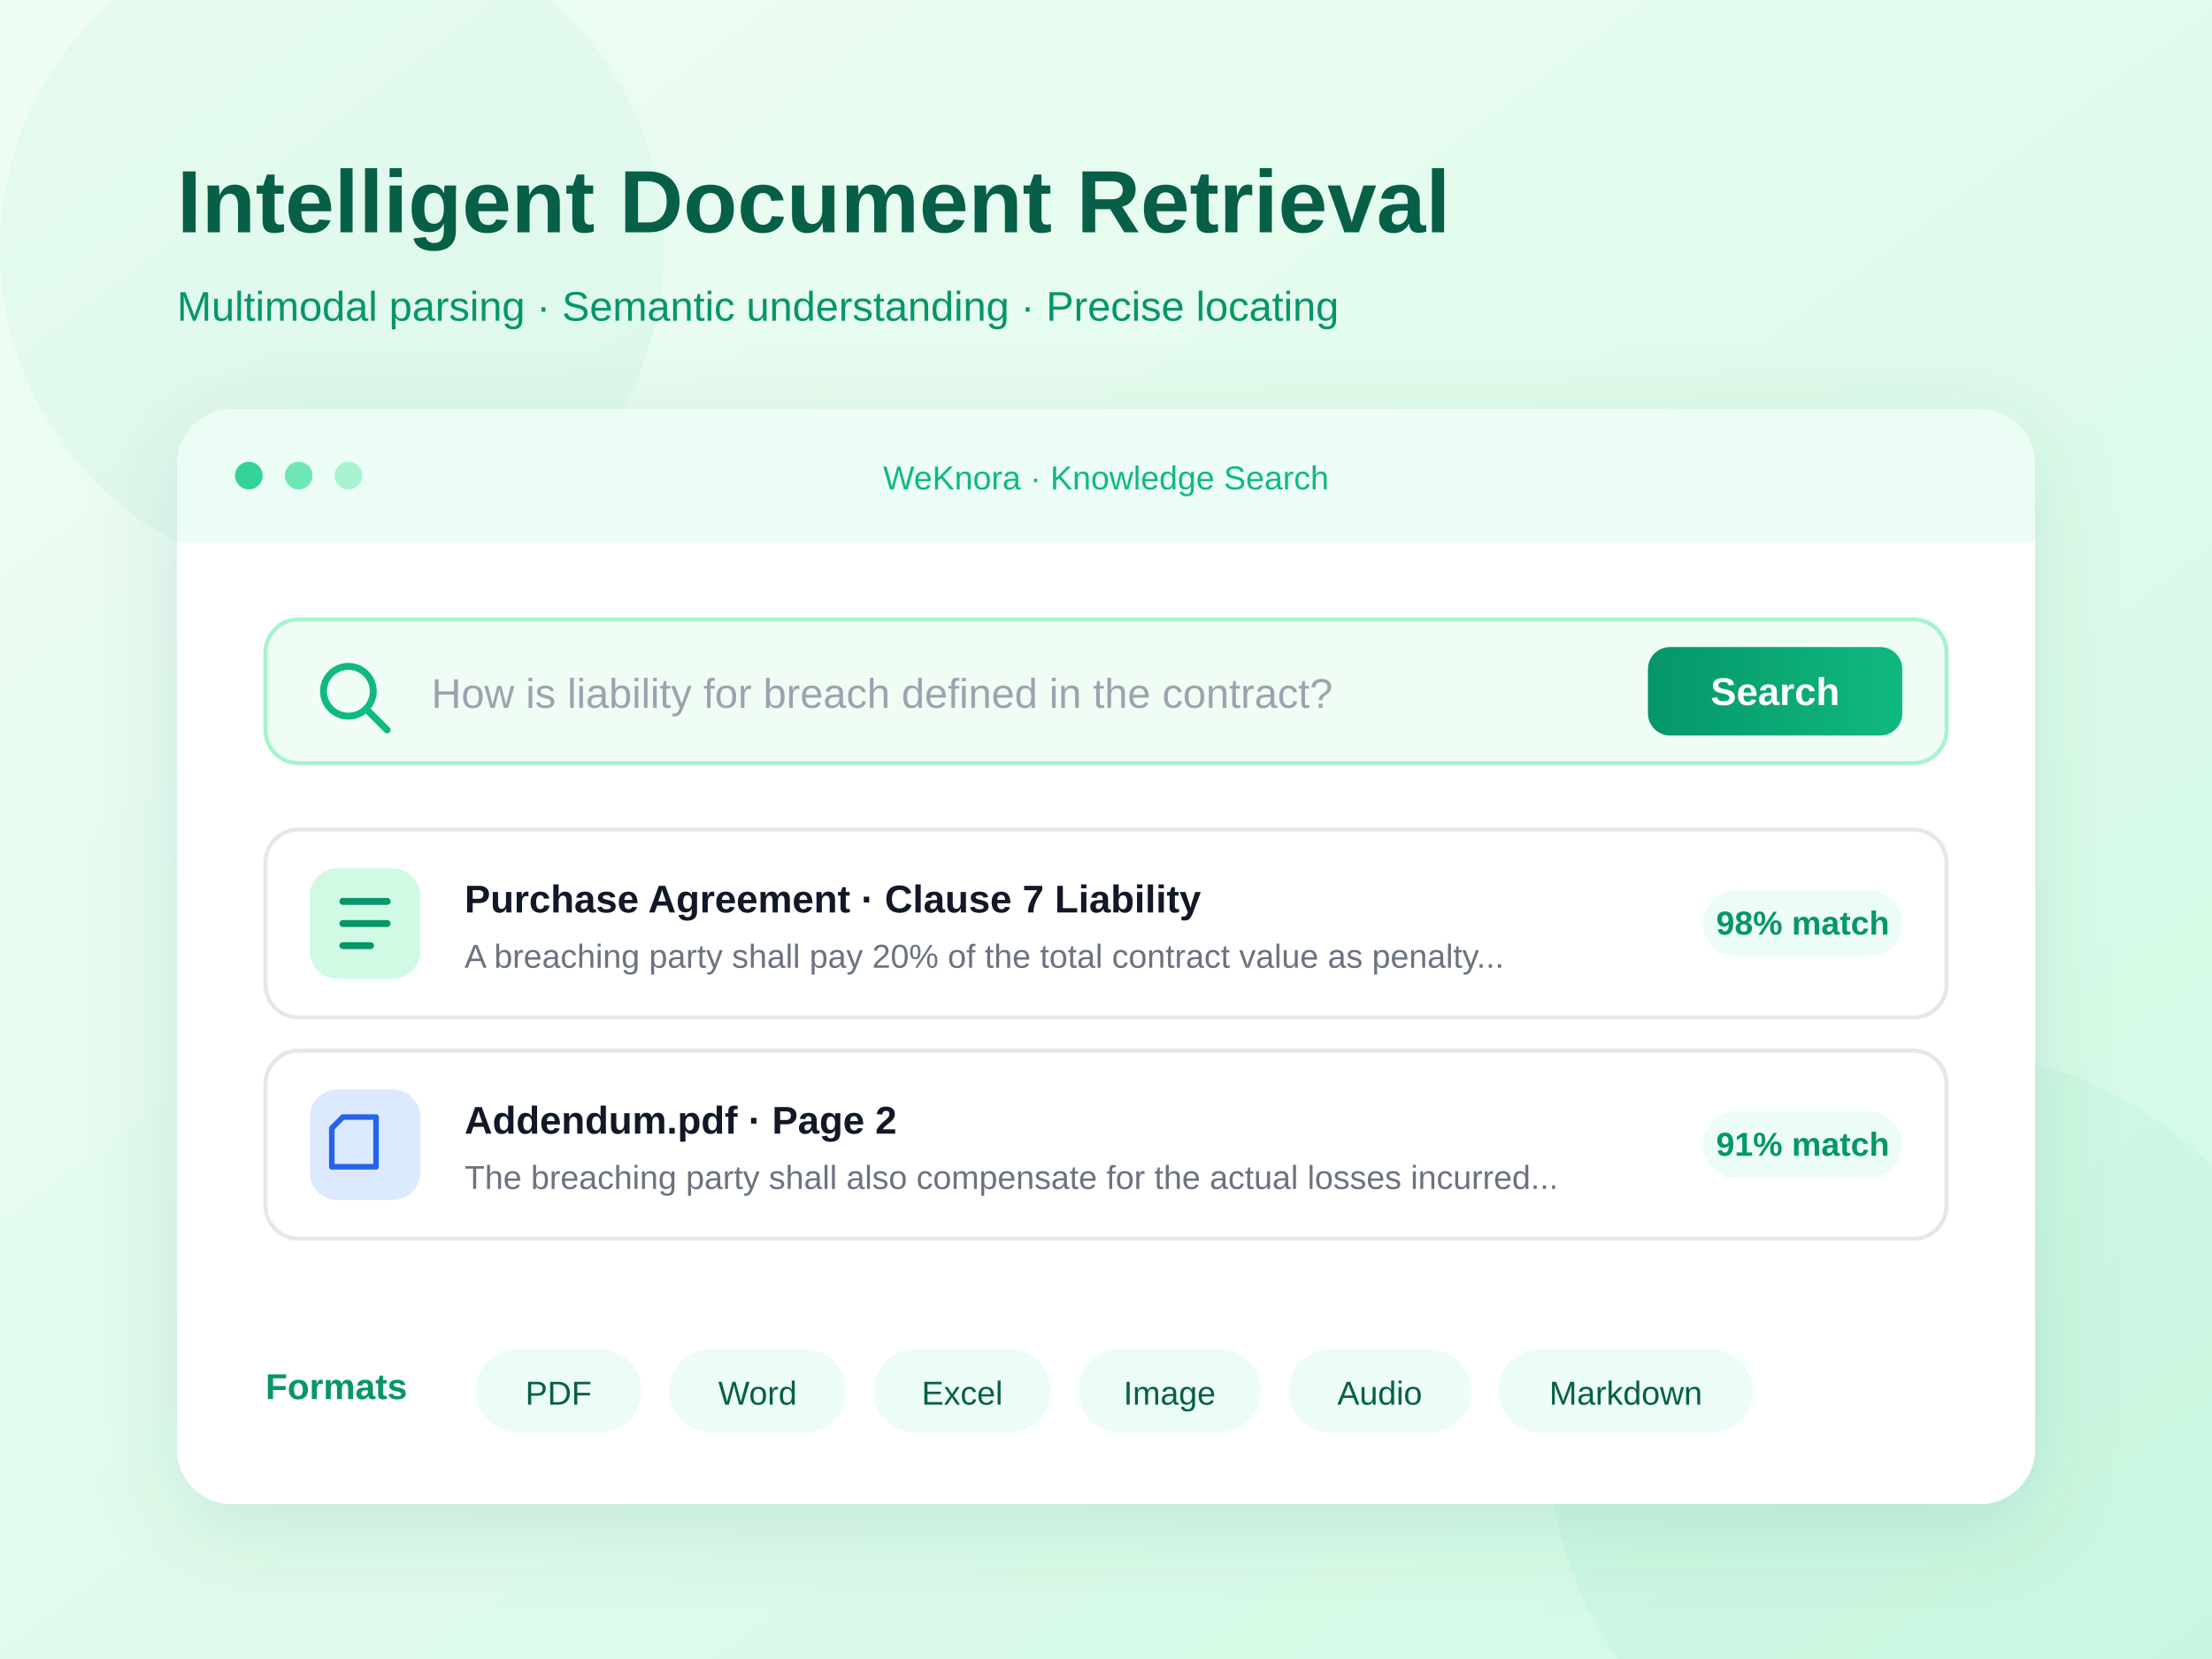
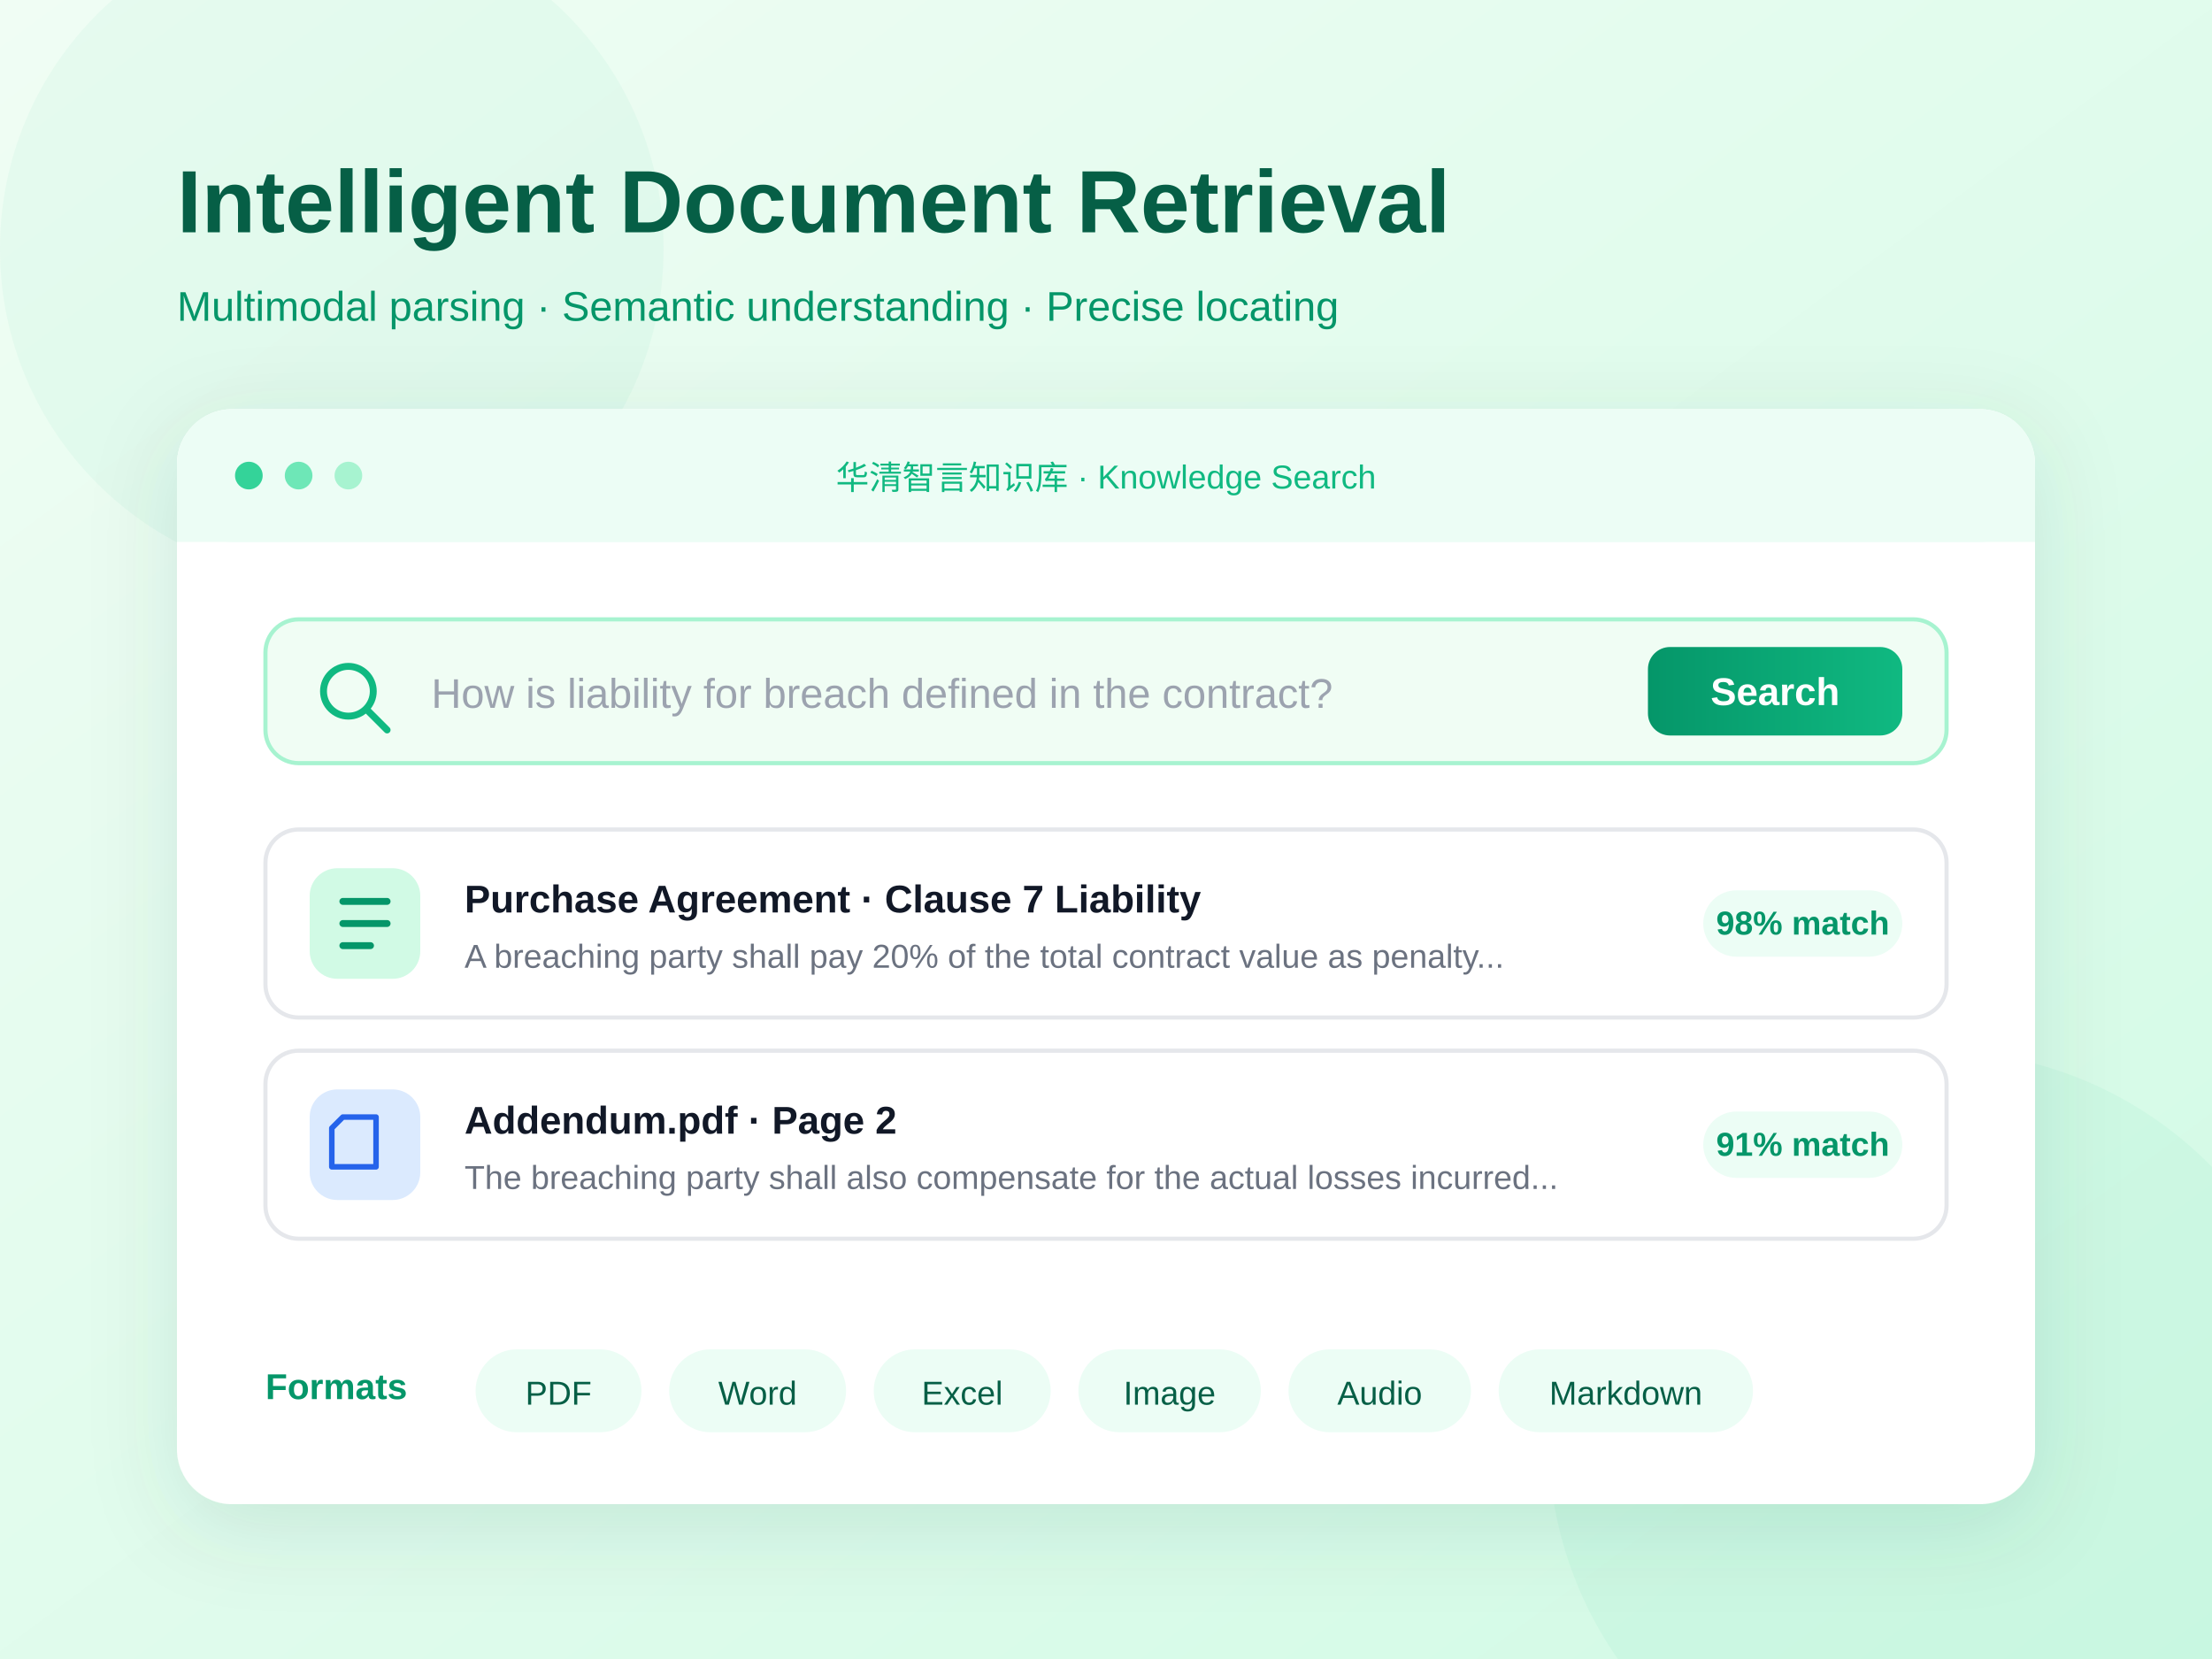
<svg xmlns="http://www.w3.org/2000/svg" viewBox="0 0 800 600">
  <defs>
    <linearGradient id="bg1" x1="0%" y1="0%" x2="100%" y2="100%">
      <stop offset="0%" stop-color="#F0FDF4" />
      <stop offset="100%" stop-color="#D1FAE5" />
    </linearGradient>
    <linearGradient id="brand1" x1="0%" y1="0%" x2="100%" y2="0%">
      <stop offset="0%" stop-color="#059669" />
      <stop offset="100%" stop-color="#10B981" />
    </linearGradient>
    <filter id="soft1" x="-20%" y="-20%" width="140%" height="140%">
      <feDropShadow dx="0" dy="8" stdDeviation="16" flood-color="#065F46" flood-opacity="0.12" />
    </filter>
  </defs>
  <rect width="800" height="600" fill="url(#bg1)" />
  <circle cx="120" cy="90" r="120" fill="#10B981" opacity="0.05" />
  <circle cx="700" cy="520" r="140" fill="#34D399" opacity="0.06" />
  <text x="64" y="84" font-family="Arial, sans-serif" font-size="32" font-weight="700" fill="#065F46">Intelligent Document Retrieval</text>
  <text x="64" y="116" font-family="Arial, sans-serif" font-size="15" fill="#059669">Multimodal parsing · Semantic understanding · Precise locating</text>
  <g filter="url(#soft1)">
    <rect x="64" y="148" width="672" height="396" rx="20" fill="#FFFFFF" />
  </g>
  <rect x="64" y="148" width="672" height="48" rx="20" fill="#ECFDF5" />
  <rect x="64" y="176" width="672" height="20" fill="#ECFDF5" />
  <circle cx="90" cy="172" r="5" fill="#34D399" />
  <circle cx="108" cy="172" r="5" fill="#6EE7B7" />
  <circle cx="126" cy="172" r="5" fill="#A7F3D0" />
-   <text x="400" y="177" font-family="Arial, sans-serif" font-size="12" fill="#10B981" text-anchor="middle">WeKnora · Knowledge Search</text>
+   <text x="400" y="177" font-family="Arial, sans-serif" font-size="12" fill="#10B981" text-anchor="middle">华清智言知识库 · Knowledge Search</text>
  <g transform="translate(96, 224)">
    <rect width="608" height="52" rx="12" fill="#F0FDF4" stroke="#A7F3D0" stroke-width="1.5" />
    <circle cx="30" cy="26" r="9" fill="none" stroke="#10B981" stroke-width="2.5" />
    <line x1="37" y1="33" x2="44" y2="40" stroke="#10B981" stroke-width="2.5" stroke-linecap="round" />
    <text x="60" y="32" font-family="Arial, sans-serif" font-size="15" fill="#9CA3AF">How is liability for breach defined in the contract?</text>
    <rect x="500" y="10" width="92" height="32" rx="8" fill="url(#brand1)" />
    <text x="546" y="31" font-family="Arial, sans-serif" font-size="14" font-weight="600" fill="#FFFFFF" text-anchor="middle">Search</text>
  </g>
  <g transform="translate(96, 300)">
    <rect width="608" height="68" rx="12" fill="#FFFFFF" stroke="#E5E7EB" stroke-width="1.5" />
    <rect x="16" y="14" width="40" height="40" rx="10" fill="#D1FAE5" />
    <path d="M28 26 H44 M28 34 H44 M28 42 H38" stroke="#059669" stroke-width="2.5" stroke-linecap="round" />
    <text x="72" y="30" font-family="Arial, sans-serif" font-size="14" font-weight="600" fill="#111827">Purchase Agreement · Clause 7 Liability</text>
    <text x="72" y="50" font-family="Arial, sans-serif" font-size="12" fill="#6B7280">A breaching party shall pay 20% of the total contract value as penalty...</text>
    <rect x="520" y="22" width="72" height="24" rx="12" fill="#ECFDF5" />
    <text x="556" y="38" font-family="Arial, sans-serif" font-size="12" font-weight="600" fill="#059669" text-anchor="middle">98% match</text>
  </g>
  <g transform="translate(96, 380)">
    <rect width="608" height="68" rx="12" fill="#FFFFFF" stroke="#E5E7EB" stroke-width="1.5" />
    <rect x="16" y="14" width="40" height="40" rx="10" fill="#DBEAFE" />
    <path d="M28 24 h12 v18 h-16 v-14 z" fill="none" stroke="#2563EB" stroke-width="2" stroke-linejoin="round" />
    <text x="72" y="30" font-family="Arial, sans-serif" font-size="14" font-weight="600" fill="#111827">Addendum.pdf · Page 2</text>
    <text x="72" y="50" font-family="Arial, sans-serif" font-size="12" fill="#6B7280">The breaching party shall also compensate for the actual losses incurred...</text>
    <rect x="520" y="22" width="72" height="24" rx="12" fill="#ECFDF5" />
    <text x="556" y="38" font-family="Arial, sans-serif" font-size="12" font-weight="600" fill="#059669" text-anchor="middle">91% match</text>
  </g>
  <g transform="translate(96, 472)">
    <text x="0" y="34" font-family="Arial, sans-serif" font-size="13" font-weight="600" fill="#059669">Formats</text>
    <g font-family="Arial, sans-serif" font-size="12" fill="#065F46" text-anchor="middle">
      <rect x="76" y="16" width="60" height="30" rx="15" fill="#ECFDF5" />
      <text x="106" y="36">PDF</text>
      <rect x="146" y="16" width="64" height="30" rx="15" fill="#ECFDF5" />
      <text x="178" y="36">Word</text>
      <rect x="220" y="16" width="64" height="30" rx="15" fill="#ECFDF5" />
      <text x="252" y="36">Excel</text>
      <rect x="294" y="16" width="66" height="30" rx="15" fill="#ECFDF5" />
      <text x="327" y="36">Image</text>
      <rect x="370" y="16" width="66" height="30" rx="15" fill="#ECFDF5" />
      <text x="403" y="36">Audio</text>
      <rect x="446" y="16" width="92" height="30" rx="15" fill="#ECFDF5" />
      <text x="492" y="36">Markdown</text>
    </g>
  </g>
</svg>
